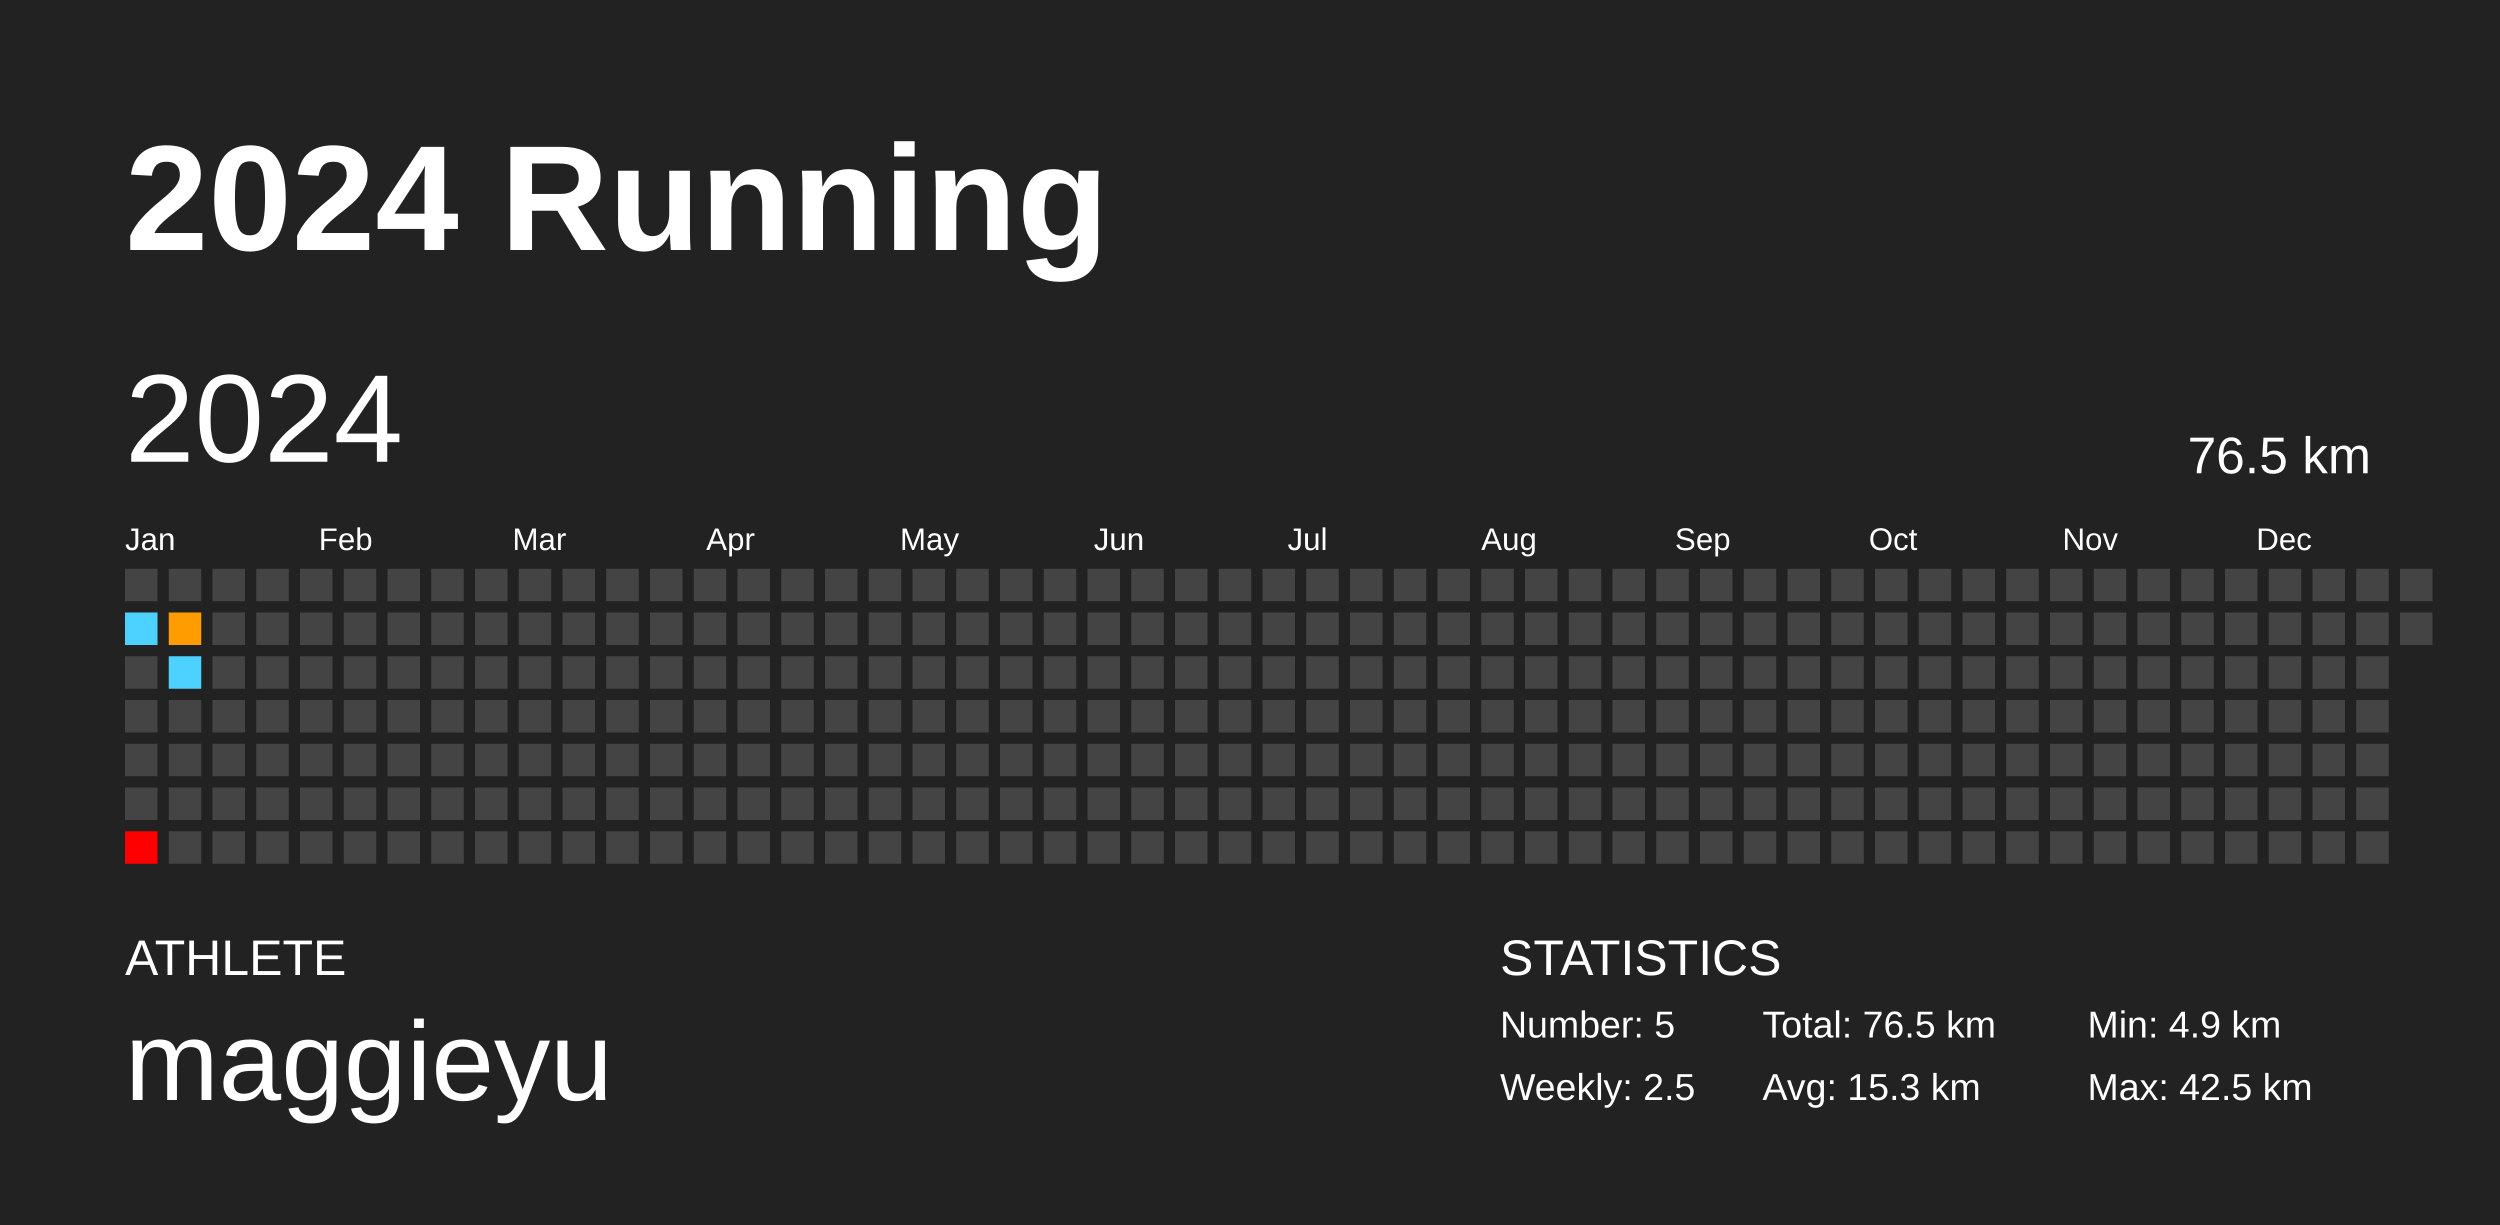
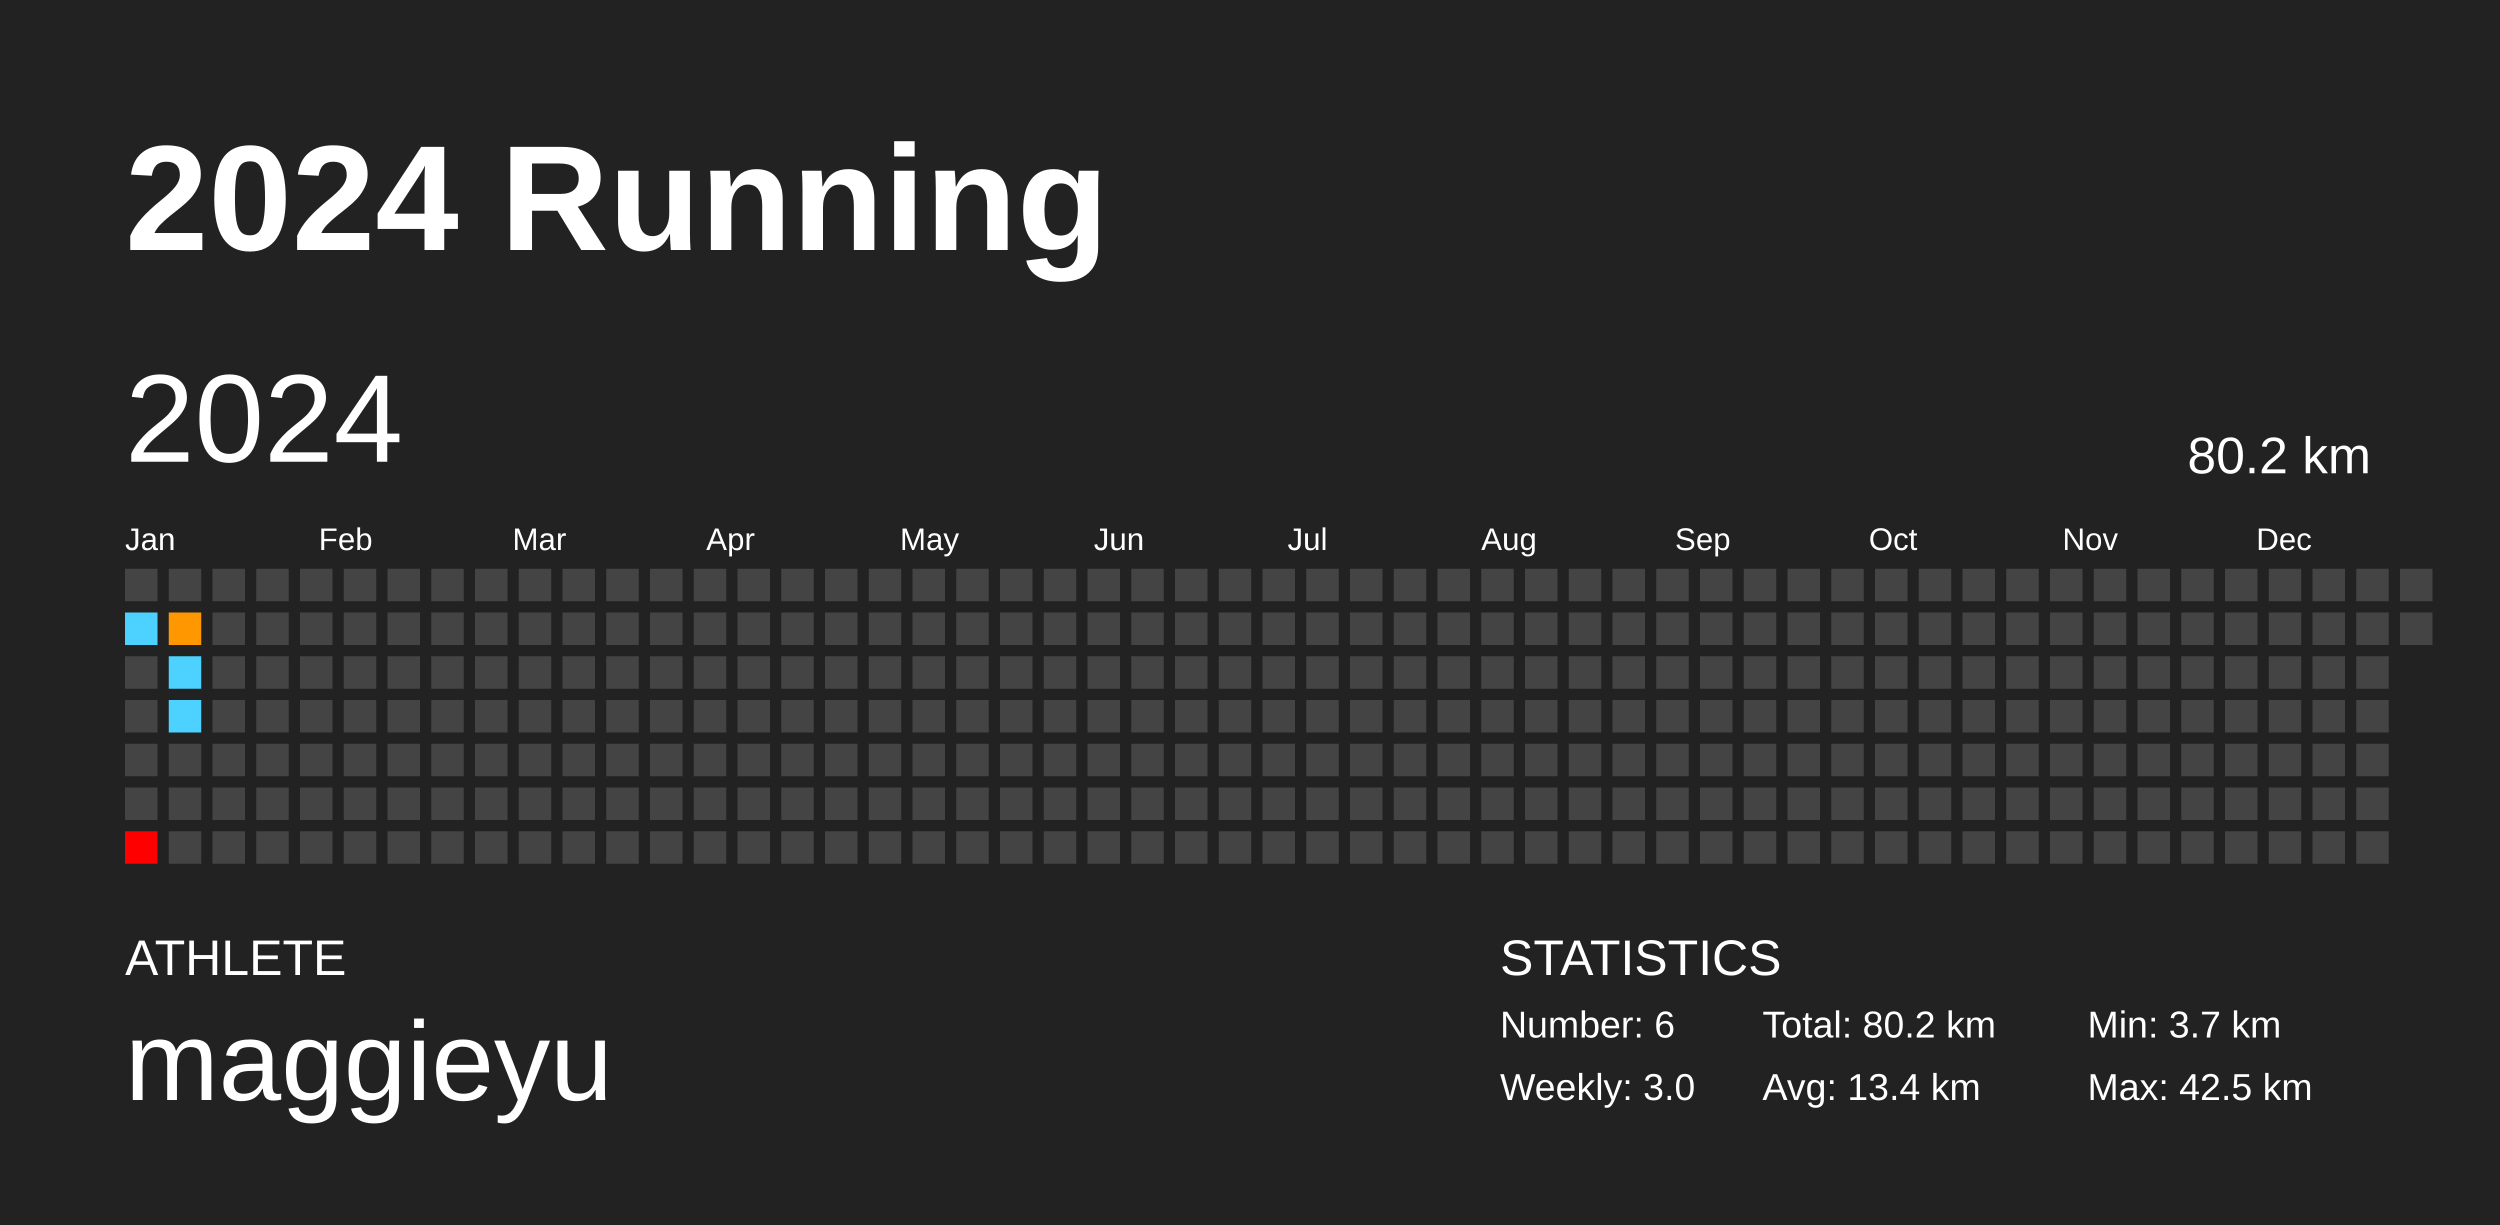
<svg xmlns="http://www.w3.org/2000/svg" baseProfile="full" height="98mm" version="1.1" viewBox="0,0,200,98" width="200mm">
  <defs />
  <rect fill="#222222" height="98" width="200" x="0" y="0" />
  <text fill="#FFFFFF" style="font-size:12px; font-family:Arial; font-weight:bold;" x="10" y="20">2024 Running</text>
  <text fill="#FFFFFF" style="font-size:4px; font-family:Arial" x="10" y="78">ATHLETE</text>
  <text fill="#FFFFFF" style="font-size:9px; font-family:Arial" x="10" y="88">maggieyu</text>
  <text fill="#FFFFFF" style="font-size:4px; font-family:Arial" x="120" y="78">STATISTICS</text>
-   <text fill="#FFFFFF" style="font-size:3px; font-family:Arial" x="120" y="83">Number: 5</text>
-   <text fill="#FFFFFF" style="font-size:3px; font-family:Arial" x="120" y="88">Weekly: 2.5</text>
-   <text fill="#FFFFFF" style="font-size:3px; font-family:Arial" x="141" y="83">Total: 76.5 km</text>
-   <text fill="#FFFFFF" style="font-size:3px; font-family:Arial" x="141" y="88">Avg: 15.3 km</text>
-   <text fill="#FFFFFF" style="font-size:3px; font-family:Arial" x="167" y="83">Min: 4.9 km</text>
+   <text fill="#FFFFFF" style="font-size:3px; font-family:Arial" x="120" y="83">Number: 6</text>
+   <text fill="#FFFFFF" style="font-size:3px; font-family:Arial" x="120" y="88">Weekly: 3.0</text>
+   <text fill="#FFFFFF" style="font-size:3px; font-family:Arial" x="141" y="83">Total: 80.2 km</text>
+   <text fill="#FFFFFF" style="font-size:3px; font-family:Arial" x="141" y="88">Avg: 13.4 km</text>
+   <text fill="#FFFFFF" style="font-size:3px; font-family:Arial" x="167" y="83">Min: 3.7 km</text>
  <text fill="#FFFFFF" style="font-size:3px; font-family:Arial" x="167" y="88">Max: 42.5 km</text>
  <text dominant-baseline="hanging" fill="#FFFFFF" style="font-size:10.0px; font-family:Arial;" x="10" y="30">2024</text>
-   <text dominant-baseline="hanging" fill="#FFFFFF" style="font-size:4.125px; font-family:Arial;" x="175" y="35">76.5 km</text>
+   <text dominant-baseline="hanging" fill="#FFFFFF" style="font-size:4.125px; font-family:Arial;" x="175" y="35">80.2 km</text>
  <text fill="#FFFFFF" style="font-size:2.5px; font-family:Arial" x="10.0" y="44">Jan</text>
  <text fill="#FFFFFF" style="font-size:2.5px; font-family:Arial" x="25.5" y="44">Feb</text>
  <text fill="#FFFFFF" style="font-size:2.5px; font-family:Arial" x="41.0" y="44">Mar</text>
  <text fill="#FFFFFF" style="font-size:2.5px; font-family:Arial" x="56.5" y="44">Apr</text>
  <text fill="#FFFFFF" style="font-size:2.5px; font-family:Arial" x="72.0" y="44">May</text>
  <text fill="#FFFFFF" style="font-size:2.5px; font-family:Arial" x="87.5" y="44">Jun</text>
  <text fill="#FFFFFF" style="font-size:2.5px; font-family:Arial" x="103.0" y="44">Jul</text>
  <text fill="#FFFFFF" style="font-size:2.5px; font-family:Arial" x="118.5" y="44">Aug</text>
  <text fill="#FFFFFF" style="font-size:2.5px; font-family:Arial" x="134.0" y="44">Sep</text>
  <text fill="#FFFFFF" style="font-size:2.5px; font-family:Arial" x="149.5" y="44">Oct</text>
  <text fill="#FFFFFF" style="font-size:2.5px; font-family:Arial" x="165.0" y="44">Nov</text>
  <text fill="#FFFFFF" style="font-size:2.5px; font-family:Arial" x="180.5" y="44">Dec</text>
  <rect fill="#444444" height="2.6" width="2.6" x="10.0" y="45.5" />
  <rect fill="#4dd2ff" height="2.6" width="2.6" x="10.0" y="49.0" />
  <rect fill="#444444" height="2.6" width="2.6" x="10.0" y="52.5" />
  <rect fill="#444444" height="2.6" width="2.6" x="10.0" y="56.0" />
  <rect fill="#444444" height="2.6" width="2.6" x="10.0" y="59.5" />
  <rect fill="#444444" height="2.6" width="2.6" x="10.0" y="63.0" />
  <rect fill="red" height="2.6" width="2.6" x="10.0" y="66.5" />
  <rect fill="#444444" height="2.6" width="2.6" x="13.5" y="45.5" />
-   <rect fill="#ff9d00" height="2.6" width="2.6" x="13.5" y="49.0" />
+   <rect fill="#ff9800" height="2.6" width="2.6" x="13.5" y="49.0" />
  <rect fill="#4dd2ff" height="2.6" width="2.6" x="13.5" y="52.5" />
-   <rect fill="#444444" height="2.6" width="2.6" x="13.5" y="56.0" />
+   <rect fill="#4dd2ff" height="2.6" width="2.6" x="13.5" y="56.0" />
  <rect fill="#444444" height="2.6" width="2.6" x="13.5" y="59.5" />
  <rect fill="#444444" height="2.6" width="2.6" x="13.5" y="63.0" />
  <rect fill="#444444" height="2.6" width="2.6" x="13.5" y="66.5" />
  <rect fill="#444444" height="2.6" width="2.6" x="17.0" y="45.5" />
  <rect fill="#444444" height="2.6" width="2.6" x="17.0" y="49.0" />
  <rect fill="#444444" height="2.6" width="2.6" x="17.0" y="52.5" />
  <rect fill="#444444" height="2.6" width="2.6" x="17.0" y="56.0" />
  <rect fill="#444444" height="2.6" width="2.6" x="17.0" y="59.5" />
  <rect fill="#444444" height="2.6" width="2.6" x="17.0" y="63.0" />
  <rect fill="#444444" height="2.6" width="2.6" x="17.0" y="66.5" />
  <rect fill="#444444" height="2.6" width="2.6" x="20.5" y="45.5" />
  <rect fill="#444444" height="2.6" width="2.6" x="20.5" y="49.0" />
  <rect fill="#444444" height="2.6" width="2.6" x="20.5" y="52.5" />
  <rect fill="#444444" height="2.6" width="2.6" x="20.5" y="56.0" />
  <rect fill="#444444" height="2.6" width="2.6" x="20.5" y="59.5" />
  <rect fill="#444444" height="2.6" width="2.6" x="20.5" y="63.0" />
  <rect fill="#444444" height="2.6" width="2.6" x="20.5" y="66.5" />
  <rect fill="#444444" height="2.6" width="2.6" x="24.0" y="45.5" />
  <rect fill="#444444" height="2.6" width="2.6" x="24.0" y="49.0" />
  <rect fill="#444444" height="2.6" width="2.6" x="24.0" y="52.5" />
  <rect fill="#444444" height="2.6" width="2.6" x="24.0" y="56.0" />
  <rect fill="#444444" height="2.6" width="2.6" x="24.0" y="59.5" />
  <rect fill="#444444" height="2.6" width="2.6" x="24.0" y="63.0" />
  <rect fill="#444444" height="2.6" width="2.6" x="24.0" y="66.5" />
  <rect fill="#444444" height="2.6" width="2.6" x="27.5" y="45.5" />
  <rect fill="#444444" height="2.6" width="2.6" x="27.5" y="49.0" />
  <rect fill="#444444" height="2.6" width="2.6" x="27.5" y="52.5" />
  <rect fill="#444444" height="2.6" width="2.6" x="27.5" y="56.0" />
  <rect fill="#444444" height="2.6" width="2.6" x="27.5" y="59.5" />
  <rect fill="#444444" height="2.6" width="2.6" x="27.5" y="63.0" />
  <rect fill="#444444" height="2.6" width="2.6" x="27.5" y="66.5" />
  <rect fill="#444444" height="2.6" width="2.6" x="31.0" y="45.5" />
  <rect fill="#444444" height="2.6" width="2.6" x="31.0" y="49.0" />
  <rect fill="#444444" height="2.6" width="2.6" x="31.0" y="52.5" />
  <rect fill="#444444" height="2.6" width="2.6" x="31.0" y="56.0" />
  <rect fill="#444444" height="2.6" width="2.6" x="31.0" y="59.5" />
  <rect fill="#444444" height="2.6" width="2.6" x="31.0" y="63.0" />
  <rect fill="#444444" height="2.6" width="2.6" x="31.0" y="66.5" />
  <rect fill="#444444" height="2.6" width="2.6" x="34.5" y="45.5" />
  <rect fill="#444444" height="2.6" width="2.6" x="34.5" y="49.0" />
  <rect fill="#444444" height="2.6" width="2.6" x="34.5" y="52.5" />
  <rect fill="#444444" height="2.6" width="2.6" x="34.5" y="56.0" />
  <rect fill="#444444" height="2.6" width="2.6" x="34.5" y="59.5" />
  <rect fill="#444444" height="2.6" width="2.6" x="34.5" y="63.0" />
  <rect fill="#444444" height="2.6" width="2.6" x="34.5" y="66.5" />
  <rect fill="#444444" height="2.6" width="2.6" x="38.0" y="45.5" />
  <rect fill="#444444" height="2.6" width="2.6" x="38.0" y="49.0" />
  <rect fill="#444444" height="2.6" width="2.6" x="38.0" y="52.5" />
  <rect fill="#444444" height="2.6" width="2.6" x="38.0" y="56.0" />
  <rect fill="#444444" height="2.6" width="2.6" x="38.0" y="59.5" />
  <rect fill="#444444" height="2.6" width="2.6" x="38.0" y="63.0" />
  <rect fill="#444444" height="2.6" width="2.6" x="38.0" y="66.5" />
  <rect fill="#444444" height="2.6" width="2.6" x="41.5" y="45.5" />
  <rect fill="#444444" height="2.6" width="2.6" x="41.5" y="49.0" />
  <rect fill="#444444" height="2.6" width="2.6" x="41.5" y="52.5" />
  <rect fill="#444444" height="2.6" width="2.6" x="41.5" y="56.0" />
  <rect fill="#444444" height="2.6" width="2.6" x="41.5" y="59.5" />
  <rect fill="#444444" height="2.6" width="2.6" x="41.5" y="63.0" />
  <rect fill="#444444" height="2.6" width="2.6" x="41.5" y="66.5" />
  <rect fill="#444444" height="2.6" width="2.6" x="45.0" y="45.5" />
  <rect fill="#444444" height="2.6" width="2.6" x="45.0" y="49.0" />
  <rect fill="#444444" height="2.6" width="2.6" x="45.0" y="52.5" />
  <rect fill="#444444" height="2.6" width="2.6" x="45.0" y="56.0" />
  <rect fill="#444444" height="2.6" width="2.6" x="45.0" y="59.5" />
  <rect fill="#444444" height="2.6" width="2.6" x="45.0" y="63.0" />
  <rect fill="#444444" height="2.6" width="2.6" x="45.0" y="66.5" />
  <rect fill="#444444" height="2.6" width="2.6" x="48.5" y="45.5" />
  <rect fill="#444444" height="2.6" width="2.6" x="48.5" y="49.0" />
  <rect fill="#444444" height="2.6" width="2.6" x="48.5" y="52.5" />
  <rect fill="#444444" height="2.6" width="2.6" x="48.5" y="56.0" />
  <rect fill="#444444" height="2.6" width="2.6" x="48.5" y="59.5" />
  <rect fill="#444444" height="2.6" width="2.6" x="48.5" y="63.0" />
  <rect fill="#444444" height="2.6" width="2.6" x="48.5" y="66.5" />
  <rect fill="#444444" height="2.6" width="2.6" x="52.0" y="45.5" />
  <rect fill="#444444" height="2.6" width="2.6" x="52.0" y="49.0" />
  <rect fill="#444444" height="2.6" width="2.6" x="52.0" y="52.5" />
  <rect fill="#444444" height="2.6" width="2.6" x="52.0" y="56.0" />
  <rect fill="#444444" height="2.6" width="2.6" x="52.0" y="59.5" />
  <rect fill="#444444" height="2.6" width="2.6" x="52.0" y="63.0" />
  <rect fill="#444444" height="2.6" width="2.6" x="52.0" y="66.5" />
  <rect fill="#444444" height="2.6" width="2.6" x="55.5" y="45.5" />
  <rect fill="#444444" height="2.6" width="2.6" x="55.5" y="49.0" />
  <rect fill="#444444" height="2.6" width="2.6" x="55.5" y="52.5" />
  <rect fill="#444444" height="2.6" width="2.6" x="55.5" y="56.0" />
  <rect fill="#444444" height="2.6" width="2.6" x="55.5" y="59.5" />
  <rect fill="#444444" height="2.6" width="2.6" x="55.5" y="63.0" />
  <rect fill="#444444" height="2.6" width="2.6" x="55.5" y="66.5" />
  <rect fill="#444444" height="2.6" width="2.6" x="59.0" y="45.5" />
  <rect fill="#444444" height="2.6" width="2.6" x="59.0" y="49.0" />
  <rect fill="#444444" height="2.6" width="2.6" x="59.0" y="52.5" />
  <rect fill="#444444" height="2.6" width="2.6" x="59.0" y="56.0" />
  <rect fill="#444444" height="2.6" width="2.6" x="59.0" y="59.5" />
  <rect fill="#444444" height="2.6" width="2.6" x="59.0" y="63.0" />
  <rect fill="#444444" height="2.6" width="2.6" x="59.0" y="66.5" />
  <rect fill="#444444" height="2.6" width="2.6" x="62.5" y="45.5" />
  <rect fill="#444444" height="2.6" width="2.6" x="62.5" y="49.0" />
  <rect fill="#444444" height="2.6" width="2.6" x="62.5" y="52.5" />
  <rect fill="#444444" height="2.6" width="2.6" x="62.5" y="56.0" />
  <rect fill="#444444" height="2.6" width="2.6" x="62.5" y="59.5" />
  <rect fill="#444444" height="2.6" width="2.6" x="62.5" y="63.0" />
  <rect fill="#444444" height="2.6" width="2.6" x="62.5" y="66.5" />
  <rect fill="#444444" height="2.6" width="2.6" x="66.0" y="45.5" />
  <rect fill="#444444" height="2.6" width="2.6" x="66.0" y="49.0" />
  <rect fill="#444444" height="2.6" width="2.6" x="66.0" y="52.5" />
  <rect fill="#444444" height="2.6" width="2.6" x="66.0" y="56.0" />
  <rect fill="#444444" height="2.6" width="2.6" x="66.0" y="59.5" />
  <rect fill="#444444" height="2.6" width="2.6" x="66.0" y="63.0" />
  <rect fill="#444444" height="2.6" width="2.6" x="66.0" y="66.5" />
  <rect fill="#444444" height="2.6" width="2.6" x="69.5" y="45.5" />
  <rect fill="#444444" height="2.6" width="2.6" x="69.5" y="49.0" />
  <rect fill="#444444" height="2.6" width="2.6" x="69.5" y="52.5" />
  <rect fill="#444444" height="2.6" width="2.6" x="69.5" y="56.0" />
  <rect fill="#444444" height="2.6" width="2.6" x="69.5" y="59.5" />
  <rect fill="#444444" height="2.6" width="2.6" x="69.5" y="63.0" />
  <rect fill="#444444" height="2.6" width="2.6" x="69.5" y="66.5" />
  <rect fill="#444444" height="2.6" width="2.6" x="73.0" y="45.5" />
  <rect fill="#444444" height="2.6" width="2.6" x="73.0" y="49.0" />
  <rect fill="#444444" height="2.6" width="2.6" x="73.0" y="52.5" />
  <rect fill="#444444" height="2.6" width="2.6" x="73.0" y="56.0" />
  <rect fill="#444444" height="2.6" width="2.6" x="73.0" y="59.5" />
  <rect fill="#444444" height="2.6" width="2.6" x="73.0" y="63.0" />
  <rect fill="#444444" height="2.6" width="2.6" x="73.0" y="66.5" />
  <rect fill="#444444" height="2.6" width="2.6" x="76.5" y="45.5" />
  <rect fill="#444444" height="2.6" width="2.6" x="76.5" y="49.0" />
  <rect fill="#444444" height="2.6" width="2.6" x="76.5" y="52.5" />
  <rect fill="#444444" height="2.6" width="2.6" x="76.5" y="56.0" />
  <rect fill="#444444" height="2.6" width="2.6" x="76.5" y="59.5" />
  <rect fill="#444444" height="2.6" width="2.6" x="76.5" y="63.0" />
  <rect fill="#444444" height="2.6" width="2.6" x="76.5" y="66.5" />
  <rect fill="#444444" height="2.6" width="2.6" x="80.0" y="45.5" />
  <rect fill="#444444" height="2.6" width="2.6" x="80.0" y="49.0" />
  <rect fill="#444444" height="2.6" width="2.6" x="80.0" y="52.5" />
  <rect fill="#444444" height="2.6" width="2.6" x="80.0" y="56.0" />
  <rect fill="#444444" height="2.6" width="2.6" x="80.0" y="59.5" />
  <rect fill="#444444" height="2.6" width="2.6" x="80.0" y="63.0" />
  <rect fill="#444444" height="2.6" width="2.6" x="80.0" y="66.5" />
  <rect fill="#444444" height="2.6" width="2.6" x="83.5" y="45.5" />
  <rect fill="#444444" height="2.6" width="2.6" x="83.5" y="49.0" />
  <rect fill="#444444" height="2.6" width="2.6" x="83.5" y="52.5" />
  <rect fill="#444444" height="2.6" width="2.6" x="83.5" y="56.0" />
  <rect fill="#444444" height="2.6" width="2.6" x="83.5" y="59.5" />
  <rect fill="#444444" height="2.6" width="2.6" x="83.5" y="63.0" />
  <rect fill="#444444" height="2.6" width="2.6" x="83.5" y="66.5" />
  <rect fill="#444444" height="2.6" width="2.6" x="87.0" y="45.5" />
  <rect fill="#444444" height="2.6" width="2.6" x="87.0" y="49.0" />
  <rect fill="#444444" height="2.6" width="2.6" x="87.0" y="52.5" />
  <rect fill="#444444" height="2.6" width="2.6" x="87.0" y="56.0" />
  <rect fill="#444444" height="2.6" width="2.6" x="87.0" y="59.5" />
  <rect fill="#444444" height="2.6" width="2.6" x="87.0" y="63.0" />
  <rect fill="#444444" height="2.6" width="2.6" x="87.0" y="66.5" />
  <rect fill="#444444" height="2.6" width="2.6" x="90.5" y="45.5" />
  <rect fill="#444444" height="2.6" width="2.6" x="90.5" y="49.0" />
  <rect fill="#444444" height="2.6" width="2.6" x="90.5" y="52.5" />
  <rect fill="#444444" height="2.6" width="2.6" x="90.5" y="56.0" />
  <rect fill="#444444" height="2.6" width="2.6" x="90.5" y="59.5" />
  <rect fill="#444444" height="2.6" width="2.6" x="90.5" y="63.0" />
  <rect fill="#444444" height="2.6" width="2.6" x="90.5" y="66.5" />
  <rect fill="#444444" height="2.6" width="2.6" x="94.0" y="45.5" />
  <rect fill="#444444" height="2.6" width="2.6" x="94.0" y="49.0" />
  <rect fill="#444444" height="2.6" width="2.6" x="94.0" y="52.5" />
  <rect fill="#444444" height="2.6" width="2.6" x="94.0" y="56.0" />
  <rect fill="#444444" height="2.6" width="2.6" x="94.0" y="59.5" />
  <rect fill="#444444" height="2.6" width="2.6" x="94.0" y="63.0" />
  <rect fill="#444444" height="2.6" width="2.6" x="94.0" y="66.5" />
  <rect fill="#444444" height="2.6" width="2.6" x="97.5" y="45.5" />
  <rect fill="#444444" height="2.6" width="2.6" x="97.5" y="49.0" />
  <rect fill="#444444" height="2.6" width="2.6" x="97.5" y="52.5" />
  <rect fill="#444444" height="2.6" width="2.6" x="97.5" y="56.0" />
  <rect fill="#444444" height="2.6" width="2.6" x="97.5" y="59.5" />
  <rect fill="#444444" height="2.6" width="2.6" x="97.5" y="63.0" />
  <rect fill="#444444" height="2.6" width="2.6" x="97.5" y="66.5" />
  <rect fill="#444444" height="2.6" width="2.6" x="101.0" y="45.5" />
  <rect fill="#444444" height="2.6" width="2.6" x="101.0" y="49.0" />
  <rect fill="#444444" height="2.6" width="2.6" x="101.0" y="52.5" />
  <rect fill="#444444" height="2.6" width="2.6" x="101.0" y="56.0" />
  <rect fill="#444444" height="2.6" width="2.6" x="101.0" y="59.5" />
  <rect fill="#444444" height="2.6" width="2.6" x="101.0" y="63.0" />
  <rect fill="#444444" height="2.6" width="2.6" x="101.0" y="66.5" />
  <rect fill="#444444" height="2.6" width="2.6" x="104.5" y="45.5" />
  <rect fill="#444444" height="2.6" width="2.6" x="104.5" y="49.0" />
  <rect fill="#444444" height="2.6" width="2.6" x="104.5" y="52.5" />
  <rect fill="#444444" height="2.6" width="2.6" x="104.5" y="56.0" />
  <rect fill="#444444" height="2.6" width="2.6" x="104.5" y="59.5" />
  <rect fill="#444444" height="2.6" width="2.6" x="104.5" y="63.0" />
  <rect fill="#444444" height="2.6" width="2.6" x="104.5" y="66.5" />
  <rect fill="#444444" height="2.6" width="2.6" x="108.0" y="45.5" />
  <rect fill="#444444" height="2.6" width="2.6" x="108.0" y="49.0" />
  <rect fill="#444444" height="2.6" width="2.6" x="108.0" y="52.5" />
  <rect fill="#444444" height="2.6" width="2.6" x="108.0" y="56.0" />
  <rect fill="#444444" height="2.6" width="2.6" x="108.0" y="59.5" />
  <rect fill="#444444" height="2.6" width="2.6" x="108.0" y="63.0" />
  <rect fill="#444444" height="2.6" width="2.6" x="108.0" y="66.5" />
  <rect fill="#444444" height="2.6" width="2.6" x="111.5" y="45.5" />
  <rect fill="#444444" height="2.6" width="2.6" x="111.5" y="49.0" />
  <rect fill="#444444" height="2.6" width="2.6" x="111.5" y="52.5" />
  <rect fill="#444444" height="2.6" width="2.6" x="111.5" y="56.0" />
  <rect fill="#444444" height="2.6" width="2.6" x="111.5" y="59.5" />
  <rect fill="#444444" height="2.6" width="2.6" x="111.5" y="63.0" />
  <rect fill="#444444" height="2.6" width="2.6" x="111.5" y="66.5" />
  <rect fill="#444444" height="2.6" width="2.6" x="115.0" y="45.5" />
  <rect fill="#444444" height="2.6" width="2.6" x="115.0" y="49.0" />
  <rect fill="#444444" height="2.6" width="2.6" x="115.0" y="52.5" />
  <rect fill="#444444" height="2.6" width="2.6" x="115.0" y="56.0" />
  <rect fill="#444444" height="2.6" width="2.6" x="115.0" y="59.5" />
  <rect fill="#444444" height="2.6" width="2.6" x="115.0" y="63.0" />
  <rect fill="#444444" height="2.6" width="2.6" x="115.0" y="66.5" />
  <rect fill="#444444" height="2.6" width="2.6" x="118.5" y="45.5" />
  <rect fill="#444444" height="2.6" width="2.6" x="118.5" y="49.0" />
  <rect fill="#444444" height="2.6" width="2.6" x="118.5" y="52.5" />
  <rect fill="#444444" height="2.6" width="2.6" x="118.5" y="56.0" />
  <rect fill="#444444" height="2.6" width="2.6" x="118.5" y="59.5" />
  <rect fill="#444444" height="2.6" width="2.6" x="118.5" y="63.0" />
  <rect fill="#444444" height="2.6" width="2.6" x="118.5" y="66.5" />
  <rect fill="#444444" height="2.6" width="2.6" x="122.0" y="45.5" />
  <rect fill="#444444" height="2.6" width="2.6" x="122.0" y="49.0" />
  <rect fill="#444444" height="2.6" width="2.6" x="122.0" y="52.5" />
  <rect fill="#444444" height="2.6" width="2.6" x="122.0" y="56.0" />
  <rect fill="#444444" height="2.6" width="2.6" x="122.0" y="59.5" />
  <rect fill="#444444" height="2.6" width="2.6" x="122.0" y="63.0" />
  <rect fill="#444444" height="2.6" width="2.6" x="122.0" y="66.5" />
  <rect fill="#444444" height="2.6" width="2.6" x="125.5" y="45.5" />
  <rect fill="#444444" height="2.6" width="2.6" x="125.5" y="49.0" />
  <rect fill="#444444" height="2.6" width="2.6" x="125.5" y="52.5" />
  <rect fill="#444444" height="2.6" width="2.6" x="125.5" y="56.0" />
  <rect fill="#444444" height="2.6" width="2.6" x="125.5" y="59.5" />
  <rect fill="#444444" height="2.6" width="2.6" x="125.5" y="63.0" />
  <rect fill="#444444" height="2.6" width="2.6" x="125.5" y="66.5" />
  <rect fill="#444444" height="2.6" width="2.6" x="129.0" y="45.5" />
  <rect fill="#444444" height="2.6" width="2.6" x="129.0" y="49.0" />
  <rect fill="#444444" height="2.6" width="2.6" x="129.0" y="52.5" />
  <rect fill="#444444" height="2.6" width="2.6" x="129.0" y="56.0" />
  <rect fill="#444444" height="2.6" width="2.6" x="129.0" y="59.5" />
  <rect fill="#444444" height="2.6" width="2.6" x="129.0" y="63.0" />
  <rect fill="#444444" height="2.6" width="2.6" x="129.0" y="66.5" />
  <rect fill="#444444" height="2.6" width="2.6" x="132.5" y="45.5" />
  <rect fill="#444444" height="2.6" width="2.6" x="132.5" y="49.0" />
  <rect fill="#444444" height="2.6" width="2.6" x="132.5" y="52.5" />
  <rect fill="#444444" height="2.6" width="2.6" x="132.5" y="56.0" />
  <rect fill="#444444" height="2.6" width="2.6" x="132.5" y="59.5" />
  <rect fill="#444444" height="2.6" width="2.6" x="132.5" y="63.0" />
  <rect fill="#444444" height="2.6" width="2.6" x="132.5" y="66.5" />
  <rect fill="#444444" height="2.6" width="2.6" x="136.0" y="45.5" />
  <rect fill="#444444" height="2.6" width="2.6" x="136.0" y="49.0" />
  <rect fill="#444444" height="2.6" width="2.6" x="136.0" y="52.5" />
  <rect fill="#444444" height="2.6" width="2.6" x="136.0" y="56.0" />
  <rect fill="#444444" height="2.6" width="2.6" x="136.0" y="59.5" />
  <rect fill="#444444" height="2.6" width="2.6" x="136.0" y="63.0" />
  <rect fill="#444444" height="2.6" width="2.6" x="136.0" y="66.5" />
  <rect fill="#444444" height="2.6" width="2.6" x="139.5" y="45.5" />
  <rect fill="#444444" height="2.6" width="2.6" x="139.5" y="49.0" />
  <rect fill="#444444" height="2.6" width="2.6" x="139.5" y="52.5" />
  <rect fill="#444444" height="2.6" width="2.6" x="139.5" y="56.0" />
  <rect fill="#444444" height="2.6" width="2.6" x="139.5" y="59.5" />
  <rect fill="#444444" height="2.6" width="2.6" x="139.5" y="63.0" />
  <rect fill="#444444" height="2.6" width="2.6" x="139.5" y="66.5" />
  <rect fill="#444444" height="2.6" width="2.6" x="143.0" y="45.5" />
  <rect fill="#444444" height="2.6" width="2.6" x="143.0" y="49.0" />
  <rect fill="#444444" height="2.6" width="2.6" x="143.0" y="52.5" />
  <rect fill="#444444" height="2.6" width="2.6" x="143.0" y="56.0" />
  <rect fill="#444444" height="2.6" width="2.6" x="143.0" y="59.5" />
  <rect fill="#444444" height="2.6" width="2.6" x="143.0" y="63.0" />
  <rect fill="#444444" height="2.6" width="2.6" x="143.0" y="66.5" />
  <rect fill="#444444" height="2.6" width="2.6" x="146.5" y="45.5" />
  <rect fill="#444444" height="2.6" width="2.6" x="146.5" y="49.0" />
  <rect fill="#444444" height="2.6" width="2.6" x="146.5" y="52.5" />
  <rect fill="#444444" height="2.6" width="2.6" x="146.5" y="56.0" />
  <rect fill="#444444" height="2.6" width="2.6" x="146.5" y="59.5" />
  <rect fill="#444444" height="2.6" width="2.6" x="146.5" y="63.0" />
  <rect fill="#444444" height="2.6" width="2.6" x="146.5" y="66.5" />
  <rect fill="#444444" height="2.6" width="2.6" x="150.0" y="45.5" />
  <rect fill="#444444" height="2.6" width="2.6" x="150.0" y="49.0" />
  <rect fill="#444444" height="2.6" width="2.6" x="150.0" y="52.5" />
  <rect fill="#444444" height="2.6" width="2.6" x="150.0" y="56.0" />
  <rect fill="#444444" height="2.6" width="2.6" x="150.0" y="59.5" />
  <rect fill="#444444" height="2.6" width="2.6" x="150.0" y="63.0" />
  <rect fill="#444444" height="2.6" width="2.6" x="150.0" y="66.5" />
  <rect fill="#444444" height="2.6" width="2.6" x="153.5" y="45.5" />
  <rect fill="#444444" height="2.6" width="2.6" x="153.5" y="49.0" />
  <rect fill="#444444" height="2.6" width="2.6" x="153.5" y="52.5" />
  <rect fill="#444444" height="2.6" width="2.6" x="153.5" y="56.0" />
  <rect fill="#444444" height="2.6" width="2.6" x="153.5" y="59.5" />
  <rect fill="#444444" height="2.6" width="2.6" x="153.5" y="63.0" />
  <rect fill="#444444" height="2.6" width="2.6" x="153.5" y="66.5" />
  <rect fill="#444444" height="2.6" width="2.6" x="157.0" y="45.5" />
  <rect fill="#444444" height="2.6" width="2.6" x="157.0" y="49.0" />
  <rect fill="#444444" height="2.6" width="2.6" x="157.0" y="52.5" />
  <rect fill="#444444" height="2.6" width="2.6" x="157.0" y="56.0" />
  <rect fill="#444444" height="2.6" width="2.6" x="157.0" y="59.5" />
  <rect fill="#444444" height="2.6" width="2.6" x="157.0" y="63.0" />
  <rect fill="#444444" height="2.6" width="2.6" x="157.0" y="66.5" />
  <rect fill="#444444" height="2.6" width="2.6" x="160.5" y="45.5" />
  <rect fill="#444444" height="2.6" width="2.6" x="160.5" y="49.0" />
  <rect fill="#444444" height="2.6" width="2.6" x="160.5" y="52.5" />
  <rect fill="#444444" height="2.6" width="2.6" x="160.5" y="56.0" />
  <rect fill="#444444" height="2.6" width="2.6" x="160.5" y="59.5" />
  <rect fill="#444444" height="2.6" width="2.6" x="160.5" y="63.0" />
  <rect fill="#444444" height="2.6" width="2.6" x="160.5" y="66.5" />
  <rect fill="#444444" height="2.6" width="2.6" x="164.0" y="45.5" />
  <rect fill="#444444" height="2.6" width="2.6" x="164.0" y="49.0" />
  <rect fill="#444444" height="2.6" width="2.6" x="164.0" y="52.5" />
  <rect fill="#444444" height="2.6" width="2.6" x="164.0" y="56.0" />
  <rect fill="#444444" height="2.6" width="2.6" x="164.0" y="59.5" />
  <rect fill="#444444" height="2.6" width="2.6" x="164.0" y="63.0" />
  <rect fill="#444444" height="2.6" width="2.6" x="164.0" y="66.5" />
  <rect fill="#444444" height="2.6" width="2.6" x="167.5" y="45.5" />
  <rect fill="#444444" height="2.6" width="2.6" x="167.5" y="49.0" />
  <rect fill="#444444" height="2.6" width="2.6" x="167.5" y="52.5" />
  <rect fill="#444444" height="2.6" width="2.6" x="167.5" y="56.0" />
  <rect fill="#444444" height="2.6" width="2.6" x="167.5" y="59.5" />
  <rect fill="#444444" height="2.6" width="2.6" x="167.5" y="63.0" />
  <rect fill="#444444" height="2.6" width="2.6" x="167.5" y="66.5" />
  <rect fill="#444444" height="2.6" width="2.6" x="171.0" y="45.5" />
  <rect fill="#444444" height="2.6" width="2.6" x="171.0" y="49.0" />
  <rect fill="#444444" height="2.6" width="2.6" x="171.0" y="52.5" />
  <rect fill="#444444" height="2.6" width="2.6" x="171.0" y="56.0" />
  <rect fill="#444444" height="2.6" width="2.6" x="171.0" y="59.5" />
  <rect fill="#444444" height="2.6" width="2.6" x="171.0" y="63.0" />
  <rect fill="#444444" height="2.6" width="2.6" x="171.0" y="66.5" />
  <rect fill="#444444" height="2.6" width="2.6" x="174.5" y="45.5" />
  <rect fill="#444444" height="2.6" width="2.6" x="174.5" y="49.0" />
  <rect fill="#444444" height="2.6" width="2.6" x="174.5" y="52.5" />
  <rect fill="#444444" height="2.6" width="2.6" x="174.5" y="56.0" />
  <rect fill="#444444" height="2.6" width="2.6" x="174.5" y="59.5" />
  <rect fill="#444444" height="2.6" width="2.6" x="174.5" y="63.0" />
  <rect fill="#444444" height="2.6" width="2.6" x="174.5" y="66.5" />
  <rect fill="#444444" height="2.6" width="2.6" x="178.0" y="45.5" />
  <rect fill="#444444" height="2.6" width="2.6" x="178.0" y="49.0" />
  <rect fill="#444444" height="2.6" width="2.6" x="178.0" y="52.5" />
  <rect fill="#444444" height="2.6" width="2.6" x="178.0" y="56.0" />
  <rect fill="#444444" height="2.6" width="2.6" x="178.0" y="59.5" />
  <rect fill="#444444" height="2.6" width="2.6" x="178.0" y="63.0" />
  <rect fill="#444444" height="2.6" width="2.6" x="178.0" y="66.5" />
  <rect fill="#444444" height="2.6" width="2.6" x="181.5" y="45.5" />
  <rect fill="#444444" height="2.6" width="2.6" x="181.5" y="49.0" />
  <rect fill="#444444" height="2.6" width="2.6" x="181.5" y="52.5" />
  <rect fill="#444444" height="2.6" width="2.6" x="181.5" y="56.0" />
  <rect fill="#444444" height="2.6" width="2.6" x="181.5" y="59.5" />
  <rect fill="#444444" height="2.6" width="2.6" x="181.5" y="63.0" />
  <rect fill="#444444" height="2.6" width="2.6" x="181.5" y="66.5" />
  <rect fill="#444444" height="2.6" width="2.6" x="185.0" y="45.5" />
  <rect fill="#444444" height="2.6" width="2.6" x="185.0" y="49.0" />
  <rect fill="#444444" height="2.6" width="2.6" x="185.0" y="52.5" />
  <rect fill="#444444" height="2.6" width="2.6" x="185.0" y="56.0" />
  <rect fill="#444444" height="2.6" width="2.6" x="185.0" y="59.5" />
  <rect fill="#444444" height="2.6" width="2.6" x="185.0" y="63.0" />
  <rect fill="#444444" height="2.6" width="2.6" x="185.0" y="66.5" />
  <rect fill="#444444" height="2.6" width="2.6" x="188.5" y="45.5" />
  <rect fill="#444444" height="2.6" width="2.6" x="188.5" y="49.0" />
  <rect fill="#444444" height="2.6" width="2.6" x="188.5" y="52.5" />
  <rect fill="#444444" height="2.6" width="2.6" x="188.5" y="56.0" />
  <rect fill="#444444" height="2.6" width="2.6" x="188.5" y="59.5" />
  <rect fill="#444444" height="2.6" width="2.6" x="188.5" y="63.0" />
  <rect fill="#444444" height="2.6" width="2.6" x="188.5" y="66.5" />
  <rect fill="#444444" height="2.6" width="2.6" x="192.0" y="45.5" />
  <rect fill="#444444" height="2.6" width="2.6" x="192.0" y="49.0" />
</svg>
